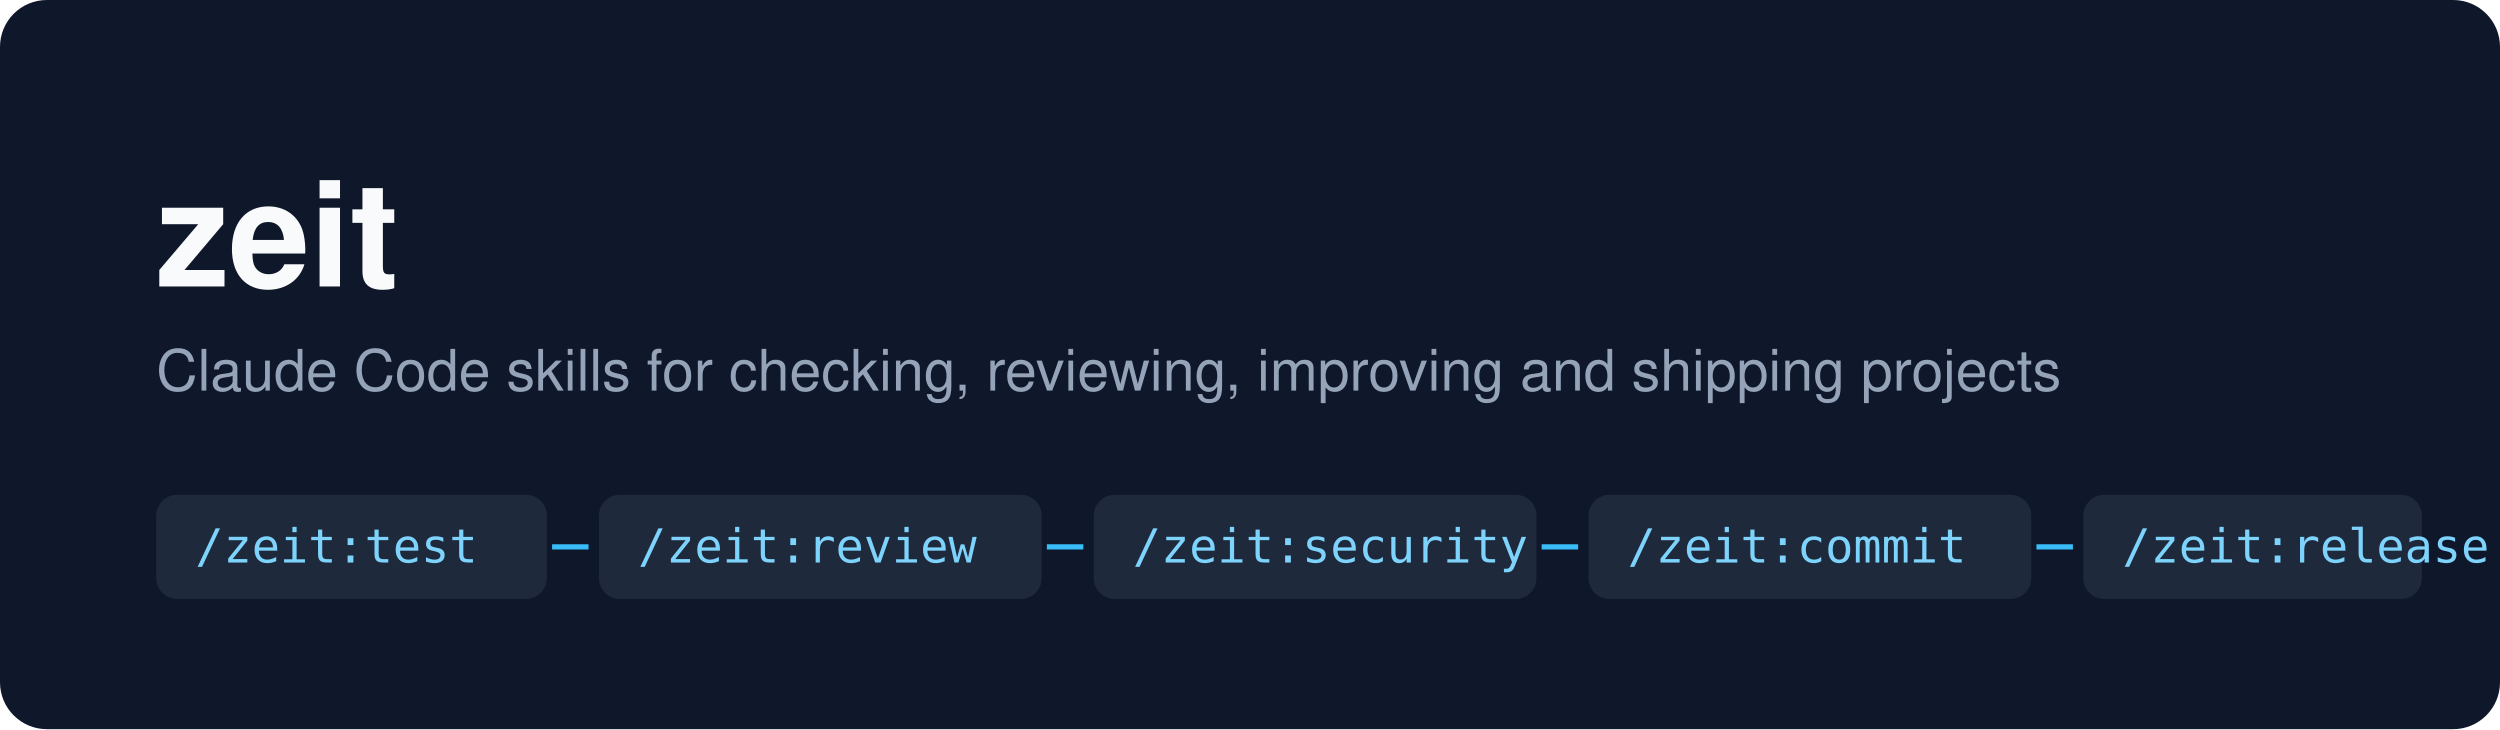
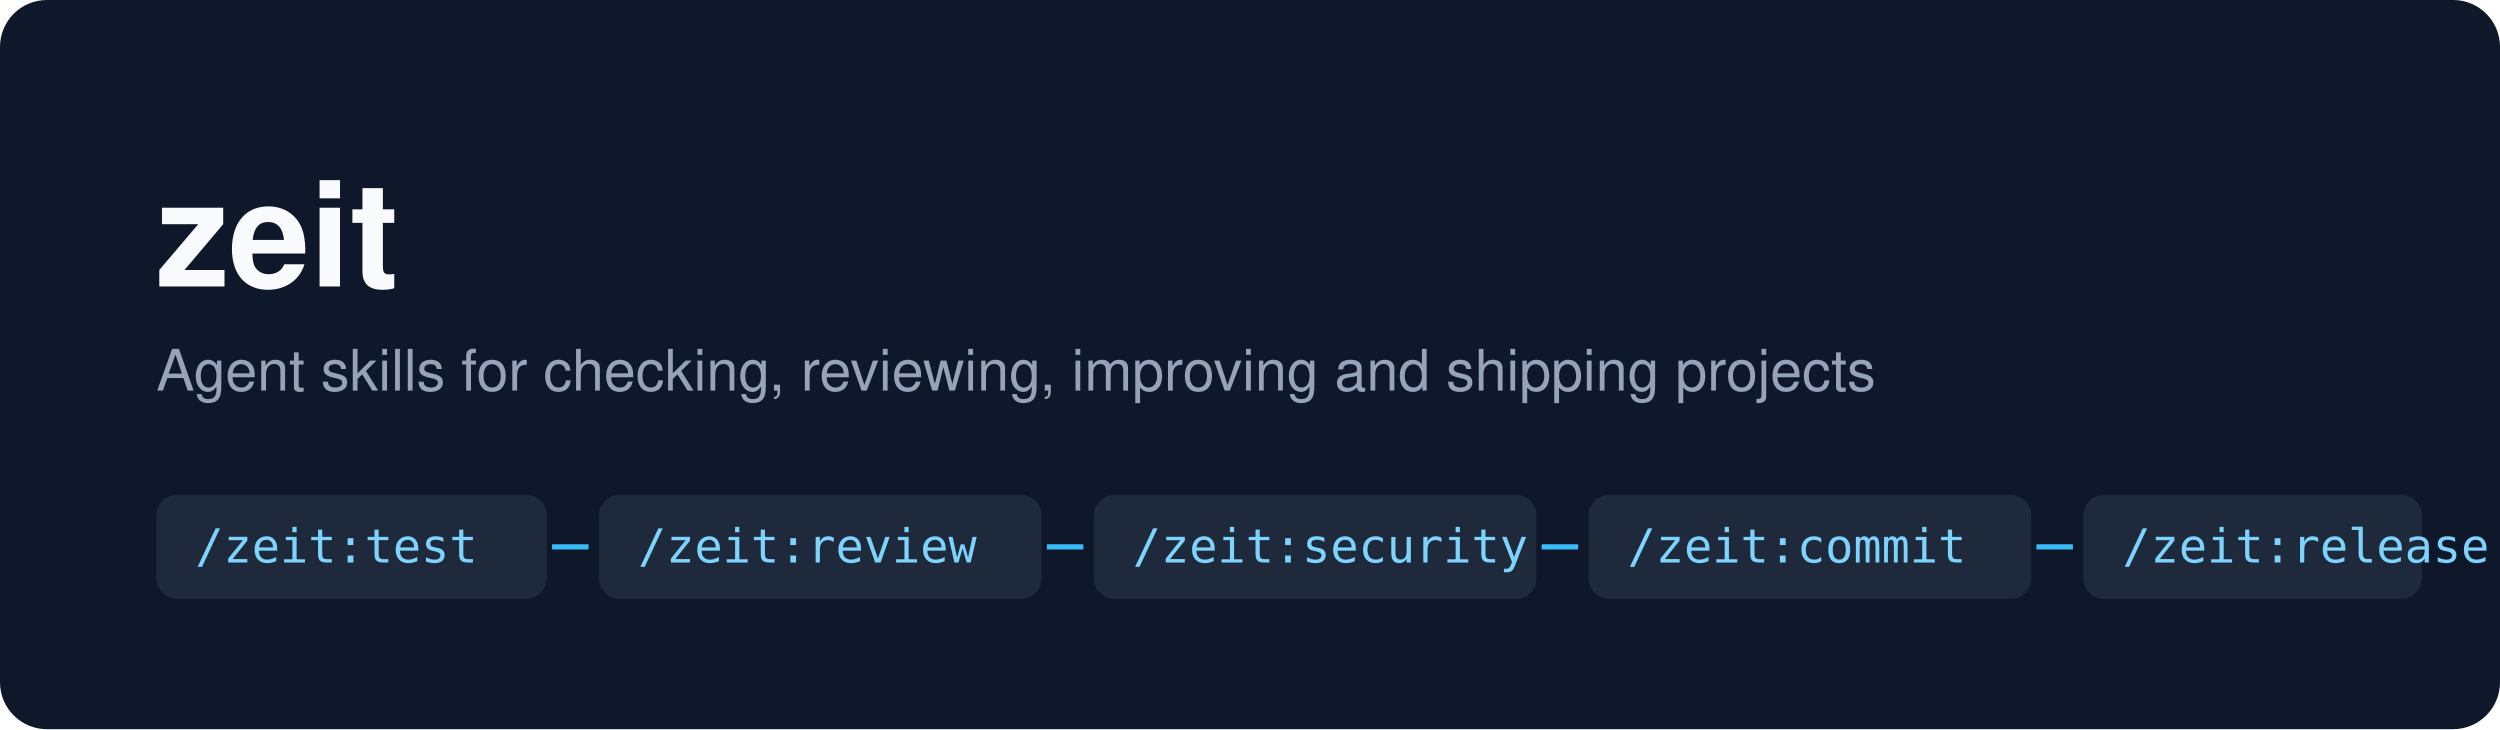
<svg xmlns="http://www.w3.org/2000/svg" width="960" height="280" viewBox="0 0 960 280" role="img" aria-labelledby="t d">
  <rect width="960" height="280" rx="18" fill="#0f172a" />
  <text x="60" y="110" font-family="Segoe UI, Helvetica, Arial, sans-serif" font-size="56" font-weight="700" fill="#f8fafc">zeit</text>
-   <text x="60" y="150" font-family="Segoe UI, Helvetica, Arial, sans-serif" font-size="22" fill="#94a3b8">Claude Code skills for checking, reviewing, improving and shipping projects</text>
+   <text x="60" y="150" font-family="Segoe UI, Helvetica, Arial, sans-serif" font-size="22" fill="#94a3b8">Agent skills for checking, reviewing, improving and shipping projects</text>
  <g font-family="Consolas, Menlo, monospace" font-size="18">
    <rect x="60" y="190" width="150" height="40" rx="8" fill="#1e293b" />
    <text x="75" y="216" fill="#7dd3fc">/zeit:test</text>
    <rect x="230" y="190" width="170" height="40" rx="8" fill="#1e293b" />
    <text x="245" y="216" fill="#7dd3fc">/zeit:review</text>
    <rect x="420" y="190" width="170" height="40" rx="8" fill="#1e293b" />
    <text x="435" y="216" fill="#7dd3fc">/zeit:security</text>
    <rect x="610" y="190" width="170" height="40" rx="8" fill="#1e293b" />
    <text x="625" y="216" fill="#7dd3fc">/zeit:commit</text>
    <rect x="800" y="190" width="130" height="40" rx="8" fill="#1e293b" />
    <text x="815" y="216" fill="#7dd3fc">/zeit:release</text>
  </g>
  <g stroke="#38bdf8" stroke-width="2" fill="none">
    <path d="M212 210 H226" />
    <path d="M402 210 H416" />
    <path d="M592 210 H606" />
    <path d="M782 210 H796" />
  </g>
</svg>
